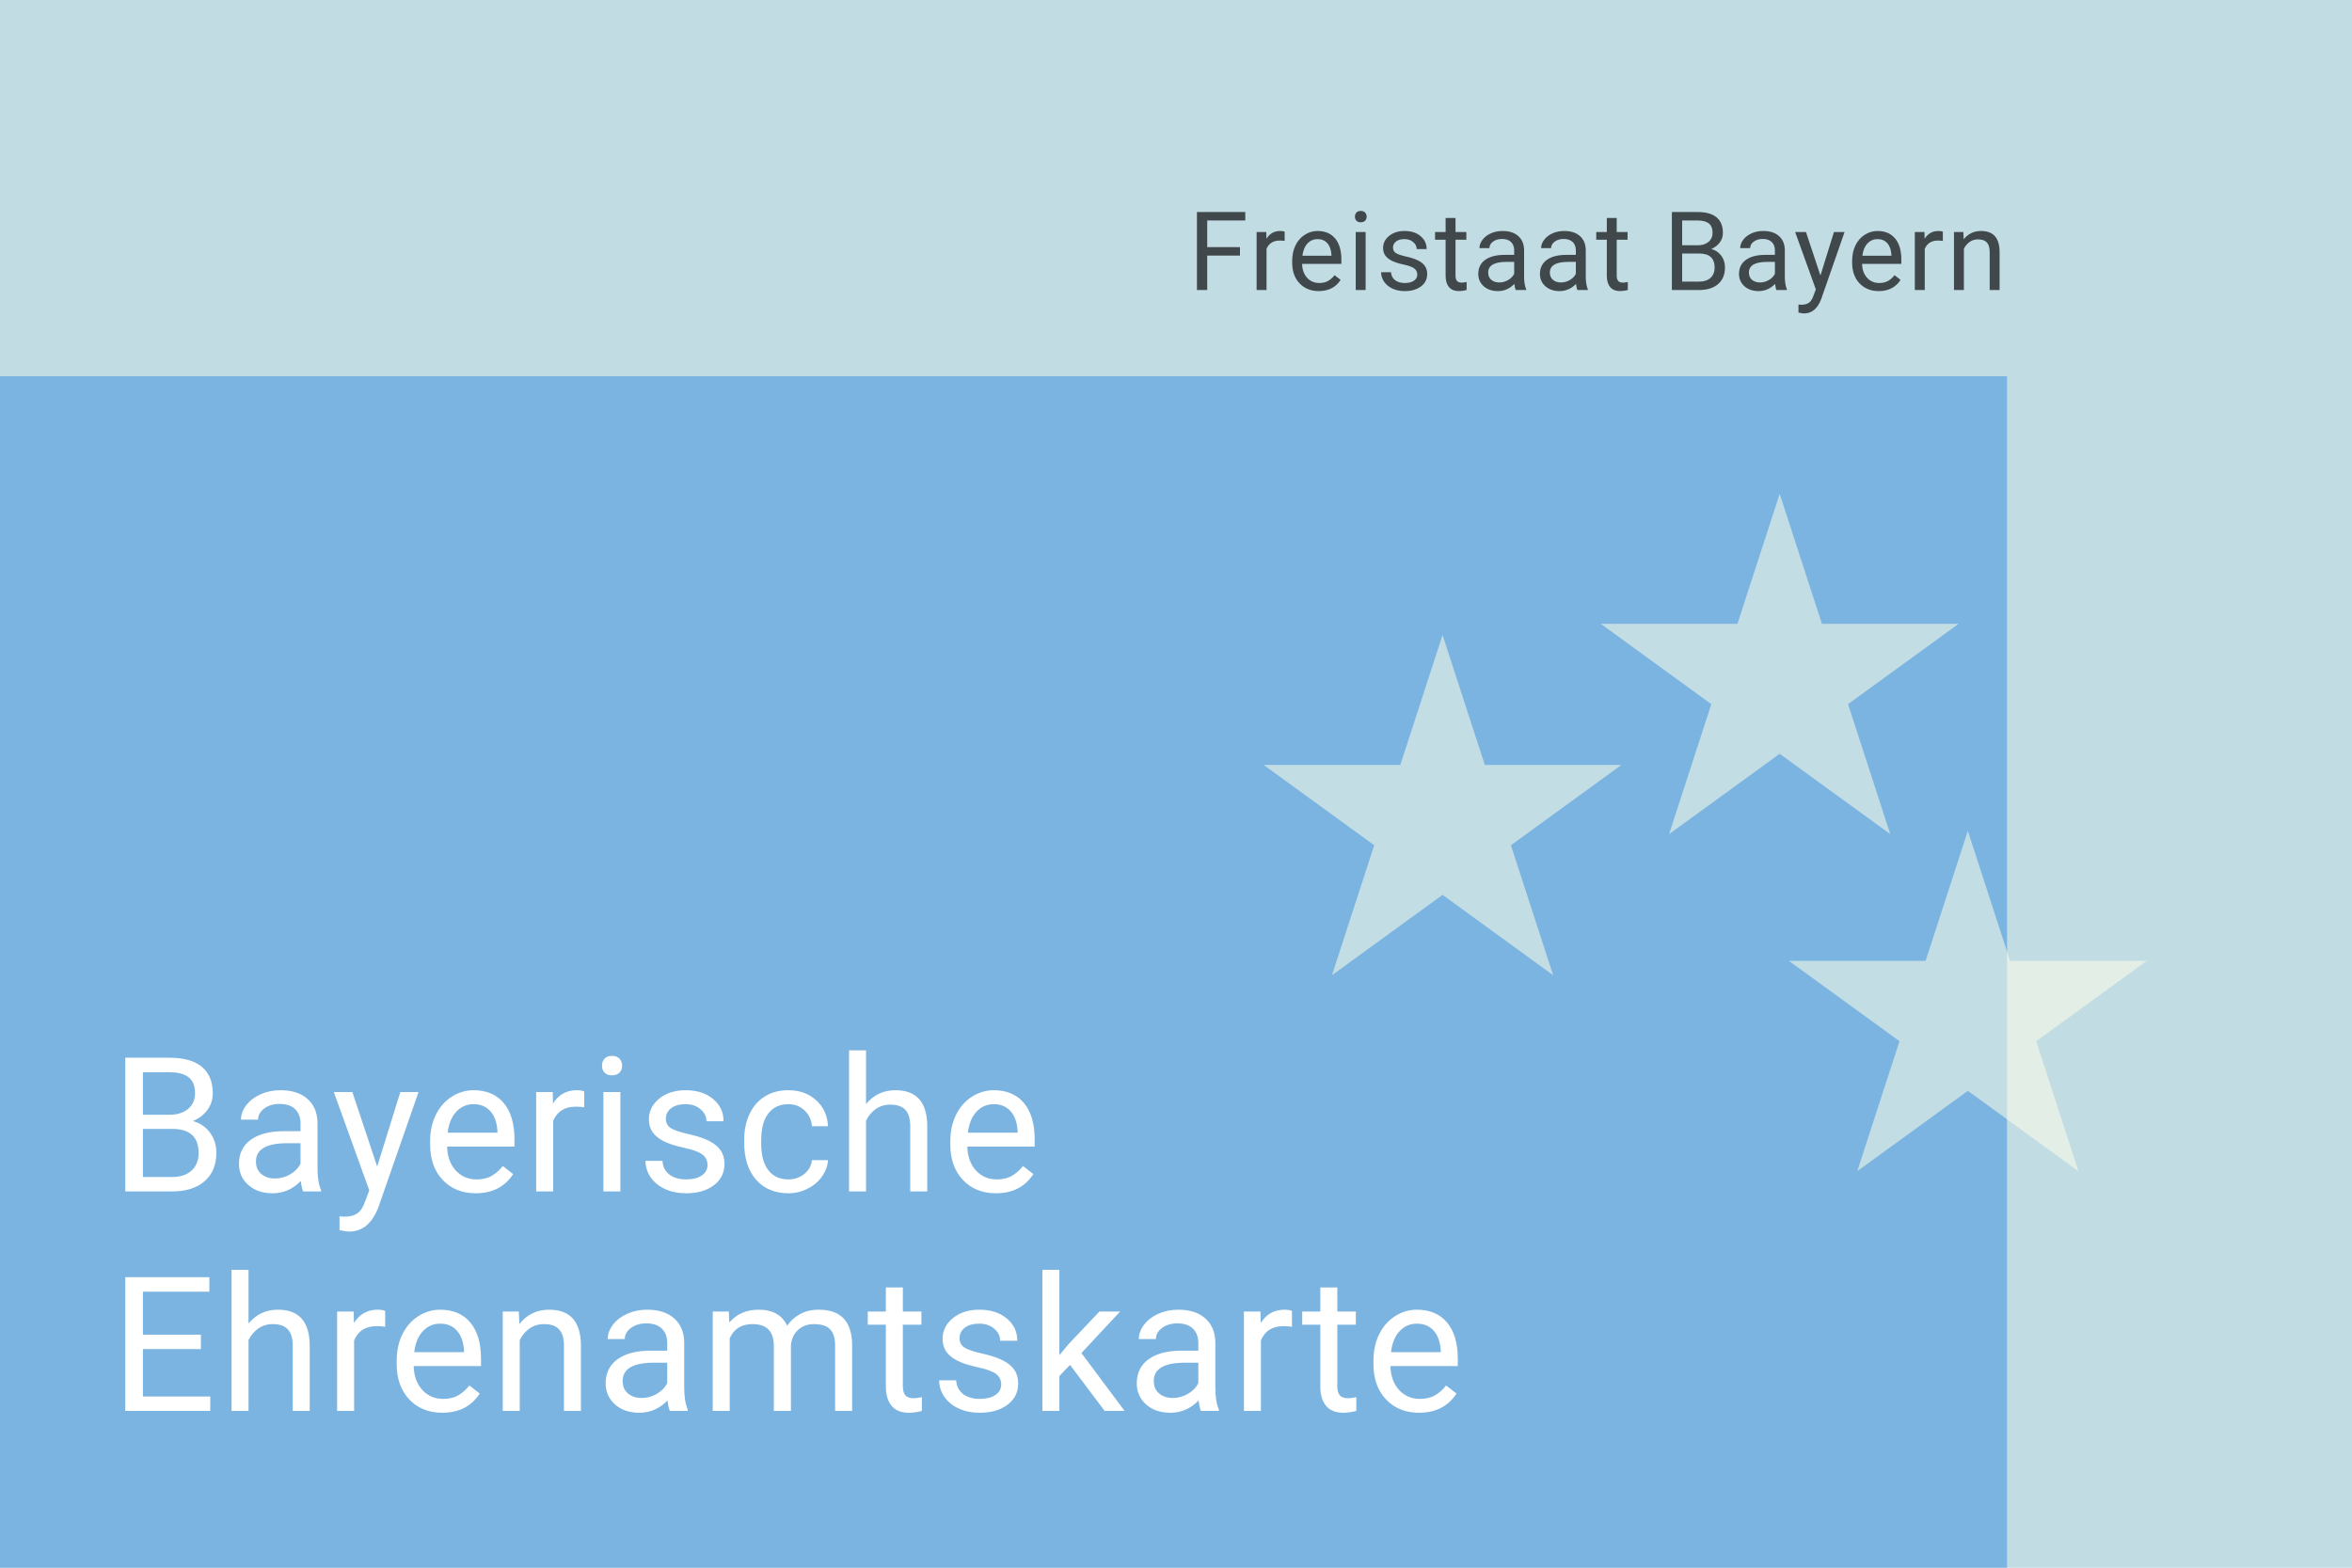
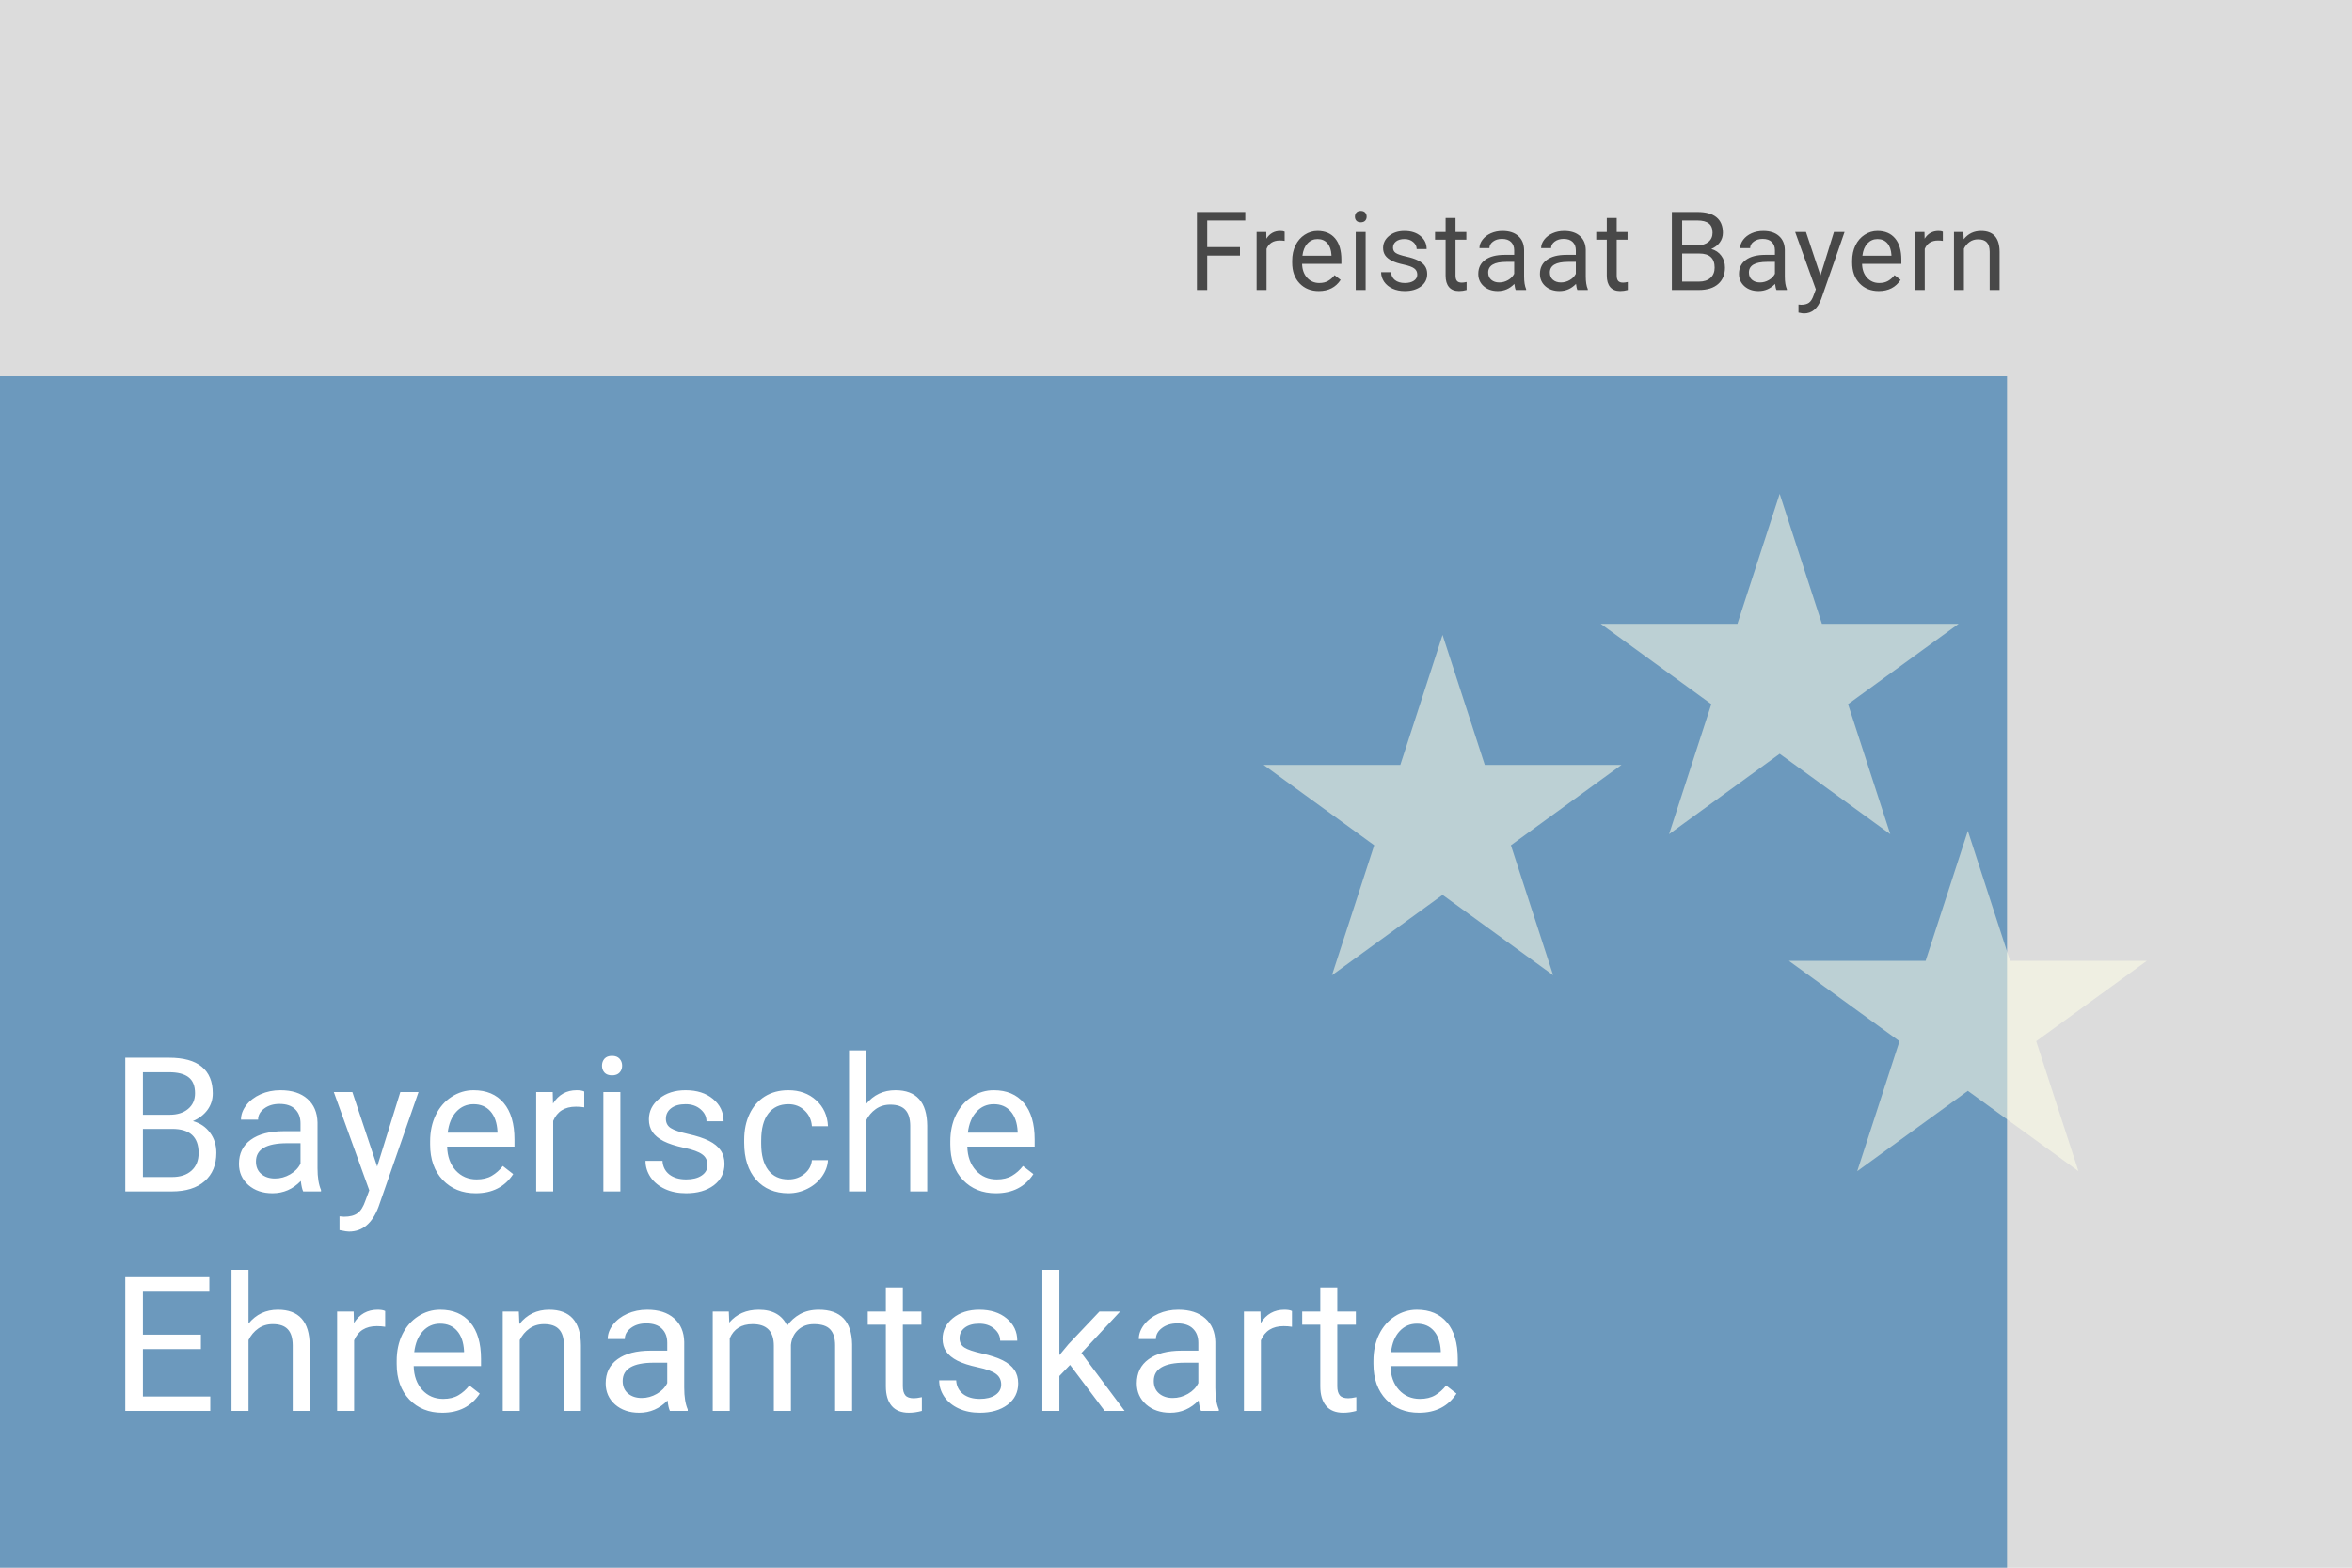
<svg xmlns="http://www.w3.org/2000/svg" width="300px" height="200px" viewBox="0 0 300 200" version="1.1">
  <g id="Page-1" stroke="none" stroke-width="1" fill="none" fill-rule="evenodd">
    <g id="card">
-       <polygon id="Path" fill="#C2DCE4" points="0 0 300 0 300 200 0 200" />
-       <polygon id="Path" fill="#7BB4E1" points="0 48 256 48 256 200 0 200" />
+       <polygon id="Path" fill="#DCDCDC" points="0 0 300 0 300 200 0 200" />
+       <polygon id="Path" fill="#6C99BD" points="0 48 256 48 256 200 0 200" />
      <path d="M158.16,32.605 L153.983,32.605 L153.983,37 L152.671,37 L152.671,27.047 L158.837,27.047 L158.837,28.127 L153.983,28.127 L153.983,31.531 L158.16,31.531 L158.16,32.605 Z M163.858,30.738 C163.667,30.706 163.46,30.69 163.236,30.69 C162.407,30.69 161.844,31.044 161.548,31.75 L161.548,37 L160.283,37 L160.283,29.604 L161.514,29.604 L161.534,30.458 C161.949,29.797 162.537,29.467 163.298,29.467 C163.544,29.467 163.731,29.499 163.858,29.562 L163.858,30.738 Z M168.21,37.137 C167.207,37.137 166.392,36.809 165.763,36.152 C165.134,35.492 164.819,34.61 164.819,33.507 L164.819,33.274 C164.819,32.541 164.958,31.887 165.236,31.312 C165.519,30.734 165.911,30.283 166.412,29.959 C166.918,29.631 167.465,29.467 168.053,29.467 C169.014,29.467 169.762,29.784 170.295,30.417 C170.828,31.05 171.095,31.957 171.095,33.138 L171.095,33.664 L166.084,33.664 C166.102,34.393 166.314,34.983 166.72,35.435 C167.13,35.881 167.649,36.105 168.278,36.105 C168.725,36.105 169.103,36.013 169.413,35.831 C169.723,35.649 169.994,35.407 170.227,35.106 L170.999,35.708 C170.379,36.66 169.45,37.137 168.21,37.137 Z M168.053,30.506 C167.542,30.506 167.114,30.693 166.768,31.066 C166.421,31.436 166.207,31.955 166.125,32.625 L169.83,32.625 L169.83,32.529 C169.794,31.887 169.62,31.39 169.311,31.039 C169.001,30.684 168.581,30.506 168.053,30.506 Z M174.188,37 L172.924,37 L172.924,29.604 L174.188,29.604 L174.188,37 Z M172.821,27.642 C172.821,27.436 172.883,27.263 173.006,27.122 C173.133,26.981 173.32,26.91 173.566,26.91 C173.812,26.91 173.999,26.981 174.127,27.122 C174.255,27.263 174.318,27.436 174.318,27.642 C174.318,27.847 174.255,28.018 174.127,28.154 C173.999,28.291 173.812,28.359 173.566,28.359 C173.32,28.359 173.133,28.291 173.006,28.154 C172.883,28.018 172.821,27.847 172.821,27.642 Z M180.775,35.038 C180.775,34.696 180.646,34.432 180.386,34.245 C180.131,34.054 179.682,33.89 179.039,33.753 C178.401,33.616 177.893,33.452 177.515,33.261 C177.141,33.069 176.863,32.842 176.681,32.577 C176.503,32.313 176.414,31.998 176.414,31.634 C176.414,31.028 176.669,30.515 177.18,30.096 C177.695,29.676 178.351,29.467 179.148,29.467 C179.987,29.467 180.666,29.683 181.186,30.116 C181.71,30.549 181.972,31.103 181.972,31.777 L180.7,31.777 C180.7,31.431 180.552,31.133 180.256,30.882 C179.964,30.631 179.595,30.506 179.148,30.506 C178.688,30.506 178.328,30.606 178.068,30.807 C177.809,31.007 177.679,31.269 177.679,31.593 C177.679,31.898 177.799,32.128 178.041,32.283 C178.283,32.438 178.718,32.586 179.347,32.727 C179.98,32.869 180.493,33.037 180.885,33.233 C181.277,33.429 181.566,33.666 181.753,33.944 C181.944,34.218 182.04,34.553 182.04,34.949 C182.04,35.61 181.776,36.141 181.247,36.542 C180.718,36.938 180.033,37.137 179.189,37.137 C178.597,37.137 178.073,37.032 177.617,36.822 C177.161,36.613 176.804,36.321 176.544,35.947 C176.289,35.569 176.161,35.161 176.161,34.724 L177.426,34.724 C177.449,35.148 177.617,35.485 177.932,35.735 C178.251,35.981 178.67,36.105 179.189,36.105 C179.668,36.105 180.051,36.009 180.338,35.817 C180.63,35.621 180.775,35.362 180.775,35.038 Z M185.653,27.812 L185.653,29.604 L187.034,29.604 L187.034,30.581 L185.653,30.581 L185.653,35.168 C185.653,35.464 185.715,35.688 185.838,35.838 C185.961,35.984 186.171,36.057 186.467,36.057 C186.613,36.057 186.813,36.029 187.068,35.975 L187.068,37 C186.736,37.091 186.412,37.137 186.098,37.137 C185.533,37.137 185.106,36.966 184.819,36.624 C184.532,36.282 184.389,35.797 184.389,35.168 L184.389,30.581 L183.042,30.581 L183.042,29.604 L184.389,29.604 L184.389,27.812 L185.653,27.812 Z M193.334,37 C193.261,36.854 193.202,36.594 193.156,36.221 C192.568,36.831 191.867,37.137 191.051,37.137 C190.322,37.137 189.722,36.932 189.253,36.522 C188.788,36.107 188.556,35.583 188.556,34.949 C188.556,34.179 188.847,33.582 189.431,33.158 C190.019,32.73 190.843,32.516 191.905,32.516 L193.136,32.516 L193.136,31.935 C193.136,31.492 193.004,31.142 192.739,30.882 C192.475,30.617 192.085,30.485 191.57,30.485 C191.119,30.485 190.741,30.599 190.436,30.827 C190.13,31.055 189.978,31.331 189.978,31.654 L188.706,31.654 C188.706,31.285 188.836,30.93 189.096,30.588 C189.36,30.241 189.715,29.968 190.162,29.768 C190.613,29.567 191.108,29.467 191.646,29.467 C192.498,29.467 193.165,29.681 193.648,30.109 C194.132,30.533 194.382,31.119 194.4,31.866 L194.4,35.27 C194.4,35.95 194.487,36.49 194.66,36.891 L194.66,37 L193.334,37 Z M191.235,36.036 C191.632,36.036 192.008,35.934 192.363,35.728 C192.719,35.523 192.976,35.257 193.136,34.929 L193.136,33.411 L192.145,33.411 C190.595,33.411 189.82,33.865 189.82,34.772 C189.82,35.168 189.952,35.478 190.217,35.701 C190.481,35.925 190.821,36.036 191.235,36.036 Z M201.199,37 C201.126,36.854 201.067,36.594 201.021,36.221 C200.434,36.831 199.732,37.137 198.916,37.137 C198.187,37.137 197.588,36.932 197.118,36.522 C196.653,36.107 196.421,35.583 196.421,34.949 C196.421,34.179 196.713,33.582 197.296,33.158 C197.884,32.73 198.709,32.516 199.771,32.516 L201.001,32.516 L201.001,31.935 C201.001,31.492 200.869,31.142 200.604,30.882 C200.34,30.617 199.951,30.485 199.436,30.485 C198.984,30.485 198.606,30.599 198.301,30.827 C197.995,31.055 197.843,31.331 197.843,31.654 L196.571,31.654 C196.571,31.285 196.701,30.93 196.961,30.588 C197.225,30.241 197.581,29.968 198.027,29.768 C198.479,29.567 198.973,29.467 199.511,29.467 C200.363,29.467 201.031,29.681 201.514,30.109 C201.997,30.533 202.247,31.119 202.266,31.866 L202.266,35.27 C202.266,35.95 202.352,36.49 202.525,36.891 L202.525,37 L201.199,37 Z M199.101,36.036 C199.497,36.036 199.873,35.934 200.229,35.728 C200.584,35.523 200.841,35.257 201.001,34.929 L201.001,33.411 L200.01,33.411 C198.46,33.411 197.686,33.865 197.686,34.772 C197.686,35.168 197.818,35.478 198.082,35.701 C198.346,35.925 198.686,36.036 199.101,36.036 Z M206.214,27.812 L206.214,29.604 L207.595,29.604 L207.595,30.581 L206.214,30.581 L206.214,35.168 C206.214,35.464 206.275,35.688 206.398,35.838 C206.521,35.984 206.731,36.057 207.027,36.057 C207.173,36.057 207.374,36.029 207.629,35.975 L207.629,37 C207.296,37.091 206.973,37.137 206.658,37.137 C206.093,37.137 205.667,36.966 205.38,36.624 C205.093,36.282 204.949,35.797 204.949,35.168 L204.949,30.581 L203.603,30.581 L203.603,29.604 L204.949,29.604 L204.949,27.812 L206.214,27.812 Z M213.249,37 L213.249,27.047 L216.503,27.047 C217.583,27.047 218.394,27.27 218.937,27.717 C219.483,28.163 219.757,28.824 219.757,29.699 C219.757,30.164 219.625,30.576 219.36,30.936 C219.096,31.292 218.736,31.568 218.28,31.764 C218.818,31.914 219.242,32.201 219.552,32.625 C219.866,33.044 220.023,33.546 220.023,34.129 C220.023,35.022 219.734,35.724 219.155,36.234 C218.576,36.745 217.758,37 216.701,37 L213.249,37 Z M214.562,32.345 L214.562,35.927 L216.729,35.927 C217.339,35.927 217.82,35.77 218.171,35.455 C218.526,35.136 218.704,34.699 218.704,34.143 C218.704,32.944 218.052,32.345 216.749,32.345 L214.562,32.345 Z M214.562,31.292 L216.544,31.292 C217.118,31.292 217.576,31.148 217.918,30.861 C218.264,30.574 218.438,30.185 218.438,29.692 C218.438,29.145 218.278,28.749 217.959,28.503 C217.64,28.252 217.155,28.127 216.503,28.127 L214.562,28.127 L214.562,31.292 Z M226.59,37 C226.517,36.854 226.458,36.594 226.412,36.221 C225.824,36.831 225.122,37.137 224.307,37.137 C223.577,37.137 222.978,36.932 222.509,36.522 C222.044,36.107 221.812,35.583 221.812,34.949 C221.812,34.179 222.103,33.582 222.687,33.158 C223.274,32.73 224.099,32.516 225.161,32.516 L226.392,32.516 L226.392,31.935 C226.392,31.492 226.259,31.142 225.995,30.882 C225.731,30.617 225.341,30.485 224.826,30.485 C224.375,30.485 223.997,30.599 223.691,30.827 C223.386,31.055 223.233,31.331 223.233,31.654 L221.962,31.654 C221.962,31.285 222.092,30.93 222.352,30.588 C222.616,30.241 222.971,29.968 223.418,29.768 C223.869,29.567 224.364,29.467 224.901,29.467 C225.754,29.467 226.421,29.681 226.904,30.109 C227.387,30.533 227.638,31.119 227.656,31.866 L227.656,35.27 C227.656,35.95 227.743,36.49 227.916,36.891 L227.916,37 L226.59,37 Z M224.491,36.036 C224.888,36.036 225.264,35.934 225.619,35.728 C225.975,35.523 226.232,35.257 226.392,34.929 L226.392,33.411 L225.4,33.411 C223.851,33.411 223.076,33.865 223.076,34.772 C223.076,35.168 223.208,35.478 223.473,35.701 C223.737,35.925 224.076,36.036 224.491,36.036 Z M232.199,35.148 L233.922,29.604 L235.275,29.604 L232.302,38.142 C231.841,39.372 231.11,39.987 230.107,39.987 L229.868,39.967 L229.396,39.878 L229.396,38.852 L229.738,38.88 C230.167,38.88 230.499,38.793 230.736,38.62 C230.978,38.447 231.176,38.13 231.331,37.67 L231.611,36.918 L228.973,29.604 L230.354,29.604 L232.199,35.148 Z M239.634,37.137 C238.631,37.137 237.815,36.809 237.187,36.152 C236.558,35.492 236.243,34.61 236.243,33.507 L236.243,33.274 C236.243,32.541 236.382,31.887 236.66,31.312 C236.943,30.734 237.335,30.283 237.836,29.959 C238.342,29.631 238.889,29.467 239.477,29.467 C240.438,29.467 241.186,29.784 241.719,30.417 C242.252,31.05 242.519,31.957 242.519,33.138 L242.519,33.664 L237.508,33.664 C237.526,34.393 237.738,34.983 238.144,35.435 C238.554,35.881 239.073,36.105 239.702,36.105 C240.149,36.105 240.527,36.013 240.837,35.831 C241.147,35.649 241.418,35.407 241.65,35.106 L242.423,35.708 C241.803,36.66 240.873,37.137 239.634,37.137 Z M239.477,30.506 C238.966,30.506 238.538,30.693 238.191,31.066 C237.845,31.436 237.631,31.955 237.549,32.625 L241.254,32.625 L241.254,32.529 C241.217,31.887 241.044,31.39 240.734,31.039 C240.424,30.684 240.005,30.506 239.477,30.506 Z M247.813,30.738 C247.622,30.706 247.415,30.69 247.191,30.69 C246.362,30.69 245.799,31.044 245.503,31.75 L245.503,37 L244.238,37 L244.238,29.604 L245.469,29.604 L245.489,30.458 C245.904,29.797 246.492,29.467 247.253,29.467 C247.499,29.467 247.686,29.499 247.813,29.562 L247.813,30.738 Z M250.429,29.604 L250.47,30.533 C251.035,29.822 251.773,29.467 252.685,29.467 C254.248,29.467 255.036,30.349 255.05,32.112 L255.05,37 L253.785,37 L253.785,32.105 C253.781,31.572 253.658,31.178 253.416,30.923 C253.179,30.668 252.808,30.54 252.302,30.54 C251.892,30.54 251.532,30.649 251.222,30.868 C250.912,31.087 250.67,31.374 250.497,31.73 L250.497,37 L249.232,37 L249.232,29.604 L250.429,29.604 Z" id="Shape" fill-opacity="0.67" fill="#000000" fill-rule="nonzero" />
      <path d="M15.98,152 L15.98,134.938 L21.559,134.938 C23.41,134.938 24.801,135.32 25.73,136.086 C26.668,136.852 27.137,137.984 27.137,139.484 C27.137,140.281 26.91,140.988 26.457,141.605 C26.004,142.215 25.387,142.688 24.605,143.023 C25.527,143.281 26.254,143.773 26.785,144.5 C27.324,145.219 27.594,146.078 27.594,147.078 C27.594,148.609 27.098,149.812 26.105,150.688 C25.113,151.562 23.711,152 21.898,152 L15.98,152 Z M18.23,144.02 L18.23,150.16 L21.945,150.16 C22.992,150.16 23.816,149.891 24.418,149.352 C25.027,148.805 25.332,148.055 25.332,147.102 C25.332,145.047 24.215,144.02 21.98,144.02 L18.23,144.02 Z M18.23,142.215 L21.629,142.215 C22.613,142.215 23.398,141.969 23.984,141.477 C24.578,140.984 24.875,140.316 24.875,139.473 C24.875,138.535 24.602,137.855 24.055,137.434 C23.508,137.004 22.676,136.789 21.559,136.789 L18.23,136.789 L18.23,142.215 Z M38.672,152 C38.547,151.75 38.445,151.305 38.367,150.664 C37.359,151.711 36.156,152.234 34.758,152.234 C33.508,152.234 32.48,151.883 31.676,151.18 C30.879,150.469 30.48,149.57 30.48,148.484 C30.48,147.164 30.98,146.141 31.98,145.414 C32.988,144.68 34.402,144.312 36.223,144.312 L38.332,144.312 L38.332,143.316 C38.332,142.559 38.105,141.957 37.652,141.512 C37.199,141.059 36.531,140.832 35.648,140.832 C34.875,140.832 34.227,141.027 33.703,141.418 C33.18,141.809 32.918,142.281 32.918,142.836 L30.738,142.836 C30.738,142.203 30.961,141.594 31.406,141.008 C31.859,140.414 32.469,139.945 33.234,139.602 C34.008,139.258 34.855,139.086 35.777,139.086 C37.238,139.086 38.383,139.453 39.211,140.188 C40.039,140.914 40.469,141.918 40.5,143.199 L40.5,149.035 C40.5,150.199 40.648,151.125 40.945,151.812 L40.945,152 L38.672,152 Z M35.074,150.348 C35.754,150.348 36.398,150.172 37.008,149.82 C37.617,149.469 38.059,149.012 38.332,148.449 L38.332,145.848 L36.633,145.848 C33.977,145.848 32.648,146.625 32.648,148.18 C32.648,148.859 32.875,149.391 33.328,149.773 C33.781,150.156 34.363,150.348 35.074,150.348 Z M48.109,148.824 L51.062,139.32 L53.383,139.32 L48.285,153.957 C47.496,156.066 46.242,157.121 44.523,157.121 L44.113,157.086 L43.305,156.934 L43.305,155.176 L43.891,155.223 C44.625,155.223 45.195,155.074 45.602,154.777 C46.016,154.48 46.355,153.938 46.621,153.148 L47.102,151.859 L42.578,139.32 L44.945,139.32 L48.109,148.824 Z M60.676,152.234 C58.957,152.234 57.559,151.672 56.48,150.547 C55.402,149.414 54.863,147.902 54.863,146.012 L54.863,145.613 C54.863,144.355 55.102,143.234 55.578,142.25 C56.062,141.258 56.734,140.484 57.594,139.93 C58.461,139.367 59.398,139.086 60.406,139.086 C62.055,139.086 63.336,139.629 64.25,140.715 C65.164,141.801 65.621,143.355 65.621,145.379 L65.621,146.281 L57.031,146.281 C57.062,147.531 57.426,148.543 58.121,149.316 C58.824,150.082 59.715,150.465 60.793,150.465 C61.559,150.465 62.207,150.309 62.738,149.996 C63.27,149.684 63.734,149.27 64.133,148.754 L65.457,149.785 C64.394,151.418 62.801,152.234 60.676,152.234 Z M60.406,140.867 C59.531,140.867 58.797,141.188 58.203,141.828 C57.609,142.461 57.242,143.352 57.102,144.5 L63.453,144.5 L63.453,144.336 C63.391,143.234 63.094,142.383 62.562,141.781 C62.031,141.172 61.312,140.867 60.406,140.867 Z M74.519,141.266 C74.191,141.211 73.836,141.184 73.453,141.184 C72.031,141.184 71.066,141.789 70.559,143 L70.559,152 L68.391,152 L68.391,139.32 L70.5,139.32 L70.535,140.785 C71.246,139.652 72.254,139.086 73.559,139.086 C73.981,139.086 74.301,139.141 74.519,139.25 L74.519,141.266 Z M79.129,152 L76.961,152 L76.961,139.32 L79.129,139.32 L79.129,152 Z M76.785,135.957 C76.785,135.605 76.891,135.309 77.102,135.066 C77.32,134.824 77.641,134.703 78.062,134.703 C78.484,134.703 78.805,134.824 79.023,135.066 C79.242,135.309 79.352,135.605 79.352,135.957 C79.352,136.309 79.242,136.602 79.023,136.836 C78.805,137.07 78.484,137.188 78.062,137.188 C77.641,137.188 77.32,137.07 77.102,136.836 C76.891,136.602 76.785,136.309 76.785,135.957 Z M90.242,148.637 C90.242,148.051 90.019,147.598 89.574,147.277 C89.137,146.949 88.367,146.668 87.266,146.434 C86.172,146.199 85.301,145.918 84.652,145.59 C84.012,145.262 83.535,144.871 83.223,144.418 C82.918,143.965 82.766,143.426 82.766,142.801 C82.766,141.762 83.203,140.883 84.078,140.164 C84.961,139.445 86.086,139.086 87.453,139.086 C88.891,139.086 90.055,139.457 90.945,140.199 C91.844,140.941 92.293,141.891 92.293,143.047 L90.113,143.047 C90.113,142.453 89.859,141.941 89.352,141.512 C88.852,141.082 88.219,140.867 87.453,140.867 C86.664,140.867 86.047,141.039 85.602,141.383 C85.156,141.727 84.934,142.176 84.934,142.73 C84.934,143.254 85.141,143.648 85.555,143.914 C85.969,144.18 86.715,144.434 87.793,144.676 C88.879,144.918 89.758,145.207 90.43,145.543 C91.102,145.879 91.598,146.285 91.918,146.762 C92.246,147.23 92.41,147.805 92.41,148.484 C92.41,149.617 91.957,150.527 91.051,151.215 C90.144,151.895 88.969,152.234 87.523,152.234 C86.508,152.234 85.609,152.055 84.828,151.695 C84.047,151.336 83.434,150.836 82.988,150.195 C82.551,149.547 82.332,148.848 82.332,148.098 L84.5,148.098 C84.539,148.824 84.828,149.402 85.367,149.832 C85.914,150.254 86.633,150.465 87.523,150.465 C88.344,150.465 89,150.301 89.492,149.973 C89.992,149.637 90.242,149.191 90.242,148.637 Z M100.57,150.465 C101.344,150.465 102.02,150.23 102.598,149.762 C103.176,149.293 103.496,148.707 103.559,148.004 L105.609,148.004 C105.57,148.73 105.32,149.422 104.859,150.078 C104.398,150.734 103.781,151.258 103.008,151.648 C102.242,152.039 101.43,152.234 100.57,152.234 C98.844,152.234 97.469,151.66 96.445,150.512 C95.43,149.355 94.922,147.777 94.922,145.777 L94.922,145.414 C94.922,144.18 95.148,143.082 95.602,142.121 C96.055,141.16 96.703,140.414 97.547,139.883 C98.398,139.352 99.402,139.086 100.559,139.086 C101.98,139.086 103.16,139.512 104.098,140.363 C105.043,141.215 105.547,142.32 105.609,143.68 L103.559,143.68 C103.496,142.859 103.184,142.188 102.621,141.664 C102.066,141.133 101.379,140.867 100.559,140.867 C99.457,140.867 98.602,141.266 97.992,142.062 C97.391,142.852 97.09,143.996 97.09,145.496 L97.09,145.906 C97.09,147.367 97.391,148.492 97.992,149.281 C98.594,150.07 99.453,150.465 100.57,150.465 Z M110.465,140.855 C111.426,139.676 112.676,139.086 114.215,139.086 C116.895,139.086 118.246,140.598 118.27,143.621 L118.27,152 L116.102,152 L116.102,143.609 C116.094,142.695 115.883,142.02 115.469,141.582 C115.062,141.145 114.426,140.926 113.559,140.926 C112.855,140.926 112.238,141.113 111.707,141.488 C111.176,141.863 110.762,142.355 110.465,142.965 L110.465,152 L108.297,152 L108.297,134 L110.465,134 L110.465,140.855 Z M127.027,152.234 C125.309,152.234 123.91,151.672 122.832,150.547 C121.754,149.414 121.215,147.902 121.215,146.012 L121.215,145.613 C121.215,144.355 121.453,143.234 121.93,142.25 C122.414,141.258 123.086,140.484 123.945,139.93 C124.812,139.367 125.75,139.086 126.758,139.086 C128.406,139.086 129.688,139.629 130.602,140.715 C131.516,141.801 131.973,143.355 131.973,145.379 L131.973,146.281 L123.383,146.281 C123.414,147.531 123.777,148.543 124.473,149.316 C125.176,150.082 126.066,150.465 127.145,150.465 C127.91,150.465 128.559,150.309 129.09,149.996 C129.621,149.684 130.086,149.27 130.484,148.754 L131.809,149.785 C130.746,151.418 129.152,152.234 127.027,152.234 Z M126.758,140.867 C125.883,140.867 125.148,141.188 124.555,141.828 C123.961,142.461 123.594,143.352 123.453,144.5 L129.805,144.5 L129.805,144.336 C129.742,143.234 129.445,142.383 128.914,141.781 C128.383,141.172 127.664,140.867 126.758,140.867 Z M25.625,172.113 L18.23,172.113 L18.23,178.16 L26.82,178.16 L26.82,180 L15.98,180 L15.98,162.938 L26.703,162.938 L26.703,164.789 L18.23,164.789 L18.23,170.273 L25.625,170.273 L25.625,172.113 Z M31.699,168.855 C32.66,167.676 33.91,167.086 35.449,167.086 C38.129,167.086 39.48,168.598 39.504,171.621 L39.504,180 L37.336,180 L37.336,171.609 C37.328,170.695 37.117,170.02 36.703,169.582 C36.297,169.145 35.66,168.926 34.793,168.926 C34.09,168.926 33.473,169.113 32.941,169.488 C32.41,169.863 31.996,170.355 31.699,170.965 L31.699,180 L29.531,180 L29.531,162 L31.699,162 L31.699,168.855 Z M49.129,169.266 C48.801,169.211 48.445,169.184 48.062,169.184 C46.641,169.184 45.676,169.789 45.168,171 L45.168,180 L43,180 L43,167.32 L45.109,167.32 L45.145,168.785 C45.855,167.652 46.863,167.086 48.168,167.086 C48.59,167.086 48.91,167.141 49.129,167.25 L49.129,169.266 Z M56.41,180.234 C54.691,180.234 53.293,179.672 52.215,178.547 C51.137,177.414 50.598,175.902 50.598,174.012 L50.598,173.613 C50.598,172.355 50.836,171.234 51.312,170.25 C51.797,169.258 52.469,168.484 53.328,167.93 C54.195,167.367 55.133,167.086 56.141,167.086 C57.789,167.086 59.07,167.629 59.984,168.715 C60.898,169.801 61.355,171.355 61.355,173.379 L61.355,174.281 L52.766,174.281 C52.797,175.531 53.16,176.543 53.855,177.316 C54.559,178.082 55.449,178.465 56.527,178.465 C57.293,178.465 57.941,178.309 58.473,177.996 C59.004,177.684 59.469,177.27 59.867,176.754 L61.191,177.785 C60.129,179.418 58.535,180.234 56.41,180.234 Z M56.141,168.867 C55.266,168.867 54.531,169.188 53.938,169.828 C53.344,170.461 52.977,171.352 52.836,172.5 L59.188,172.5 L59.188,172.336 C59.125,171.234 58.828,170.383 58.297,169.781 C57.766,169.172 57.047,168.867 56.141,168.867 Z M66.176,167.32 L66.246,168.914 C67.215,167.695 68.481,167.086 70.043,167.086 C72.723,167.086 74.074,168.598 74.098,171.621 L74.098,180 L71.93,180 L71.93,171.609 C71.922,170.695 71.711,170.02 71.297,169.582 C70.891,169.145 70.254,168.926 69.387,168.926 C68.684,168.926 68.066,169.113 67.535,169.488 C67.004,169.863 66.59,170.355 66.293,170.965 L66.293,180 L64.125,180 L64.125,167.32 L66.176,167.32 Z M85.445,180 C85.32,179.75 85.219,179.305 85.141,178.664 C84.133,179.711 82.93,180.234 81.531,180.234 C80.281,180.234 79.254,179.883 78.449,179.18 C77.652,178.469 77.254,177.57 77.254,176.484 C77.254,175.164 77.754,174.141 78.754,173.414 C79.762,172.68 81.176,172.312 82.996,172.312 L85.106,172.312 L85.106,171.316 C85.106,170.559 84.879,169.957 84.426,169.512 C83.973,169.059 83.305,168.832 82.422,168.832 C81.648,168.832 81,169.027 80.477,169.418 C79.953,169.809 79.691,170.281 79.691,170.836 L77.512,170.836 C77.512,170.203 77.734,169.594 78.18,169.008 C78.633,168.414 79.242,167.945 80.008,167.602 C80.781,167.258 81.629,167.086 82.551,167.086 C84.012,167.086 85.156,167.453 85.984,168.188 C86.812,168.914 87.242,169.918 87.273,171.199 L87.273,177.035 C87.273,178.199 87.422,179.125 87.719,179.812 L87.719,180 L85.445,180 Z M81.848,178.348 C82.527,178.348 83.172,178.172 83.781,177.82 C84.391,177.469 84.832,177.012 85.106,176.449 L85.106,173.848 L83.406,173.848 C80.75,173.848 79.422,174.625 79.422,176.18 C79.422,176.859 79.648,177.391 80.102,177.773 C80.555,178.156 81.137,178.348 81.848,178.348 Z M92.961,167.32 L93.019,168.727 C93.949,167.633 95.203,167.086 96.781,167.086 C98.555,167.086 99.762,167.766 100.402,169.125 C100.824,168.516 101.371,168.023 102.043,167.648 C102.723,167.273 103.523,167.086 104.445,167.086 C107.227,167.086 108.641,168.559 108.688,171.504 L108.688,180 L106.52,180 L106.52,171.633 C106.52,170.727 106.312,170.051 105.898,169.605 C105.484,169.152 104.789,168.926 103.812,168.926 C103.008,168.926 102.34,169.168 101.809,169.652 C101.277,170.129 100.969,170.773 100.883,171.586 L100.883,180 L98.703,180 L98.703,171.691 C98.703,169.848 97.801,168.926 95.996,168.926 C94.574,168.926 93.602,169.531 93.078,170.742 L93.078,180 L90.91,180 L90.91,167.32 L92.961,167.32 Z M115.16,164.25 L115.16,167.32 L117.527,167.32 L117.527,168.996 L115.16,168.996 L115.16,176.859 C115.16,177.367 115.266,177.75 115.477,178.008 C115.688,178.258 116.047,178.383 116.555,178.383 C116.805,178.383 117.148,178.336 117.586,178.242 L117.586,180 C117.016,180.156 116.461,180.234 115.922,180.234 C114.953,180.234 114.223,179.941 113.73,179.355 C113.238,178.77 112.992,177.938 112.992,176.859 L112.992,168.996 L110.684,168.996 L110.684,167.32 L112.992,167.32 L112.992,164.25 L115.16,164.25 Z M127.703,176.637 C127.703,176.051 127.48,175.598 127.035,175.277 C126.598,174.949 125.828,174.668 124.727,174.434 C123.633,174.199 122.762,173.918 122.113,173.59 C121.473,173.262 120.996,172.871 120.684,172.418 C120.379,171.965 120.227,171.426 120.227,170.801 C120.227,169.762 120.664,168.883 121.539,168.164 C122.422,167.445 123.547,167.086 124.914,167.086 C126.352,167.086 127.516,167.457 128.406,168.199 C129.305,168.941 129.754,169.891 129.754,171.047 L127.574,171.047 C127.574,170.453 127.32,169.941 126.812,169.512 C126.312,169.082 125.68,168.867 124.914,168.867 C124.125,168.867 123.508,169.039 123.062,169.383 C122.617,169.727 122.395,170.176 122.395,170.73 C122.395,171.254 122.602,171.648 123.016,171.914 C123.43,172.18 124.176,172.434 125.254,172.676 C126.34,172.918 127.219,173.207 127.891,173.543 C128.562,173.879 129.059,174.285 129.379,174.762 C129.707,175.23 129.871,175.805 129.871,176.484 C129.871,177.617 129.418,178.527 128.512,179.215 C127.605,179.895 126.43,180.234 124.984,180.234 C123.969,180.234 123.07,180.055 122.289,179.695 C121.508,179.336 120.895,178.836 120.449,178.195 C120.012,177.547 119.793,176.848 119.793,176.098 L121.961,176.098 C122,176.824 122.289,177.402 122.828,177.832 C123.375,178.254 124.094,178.465 124.984,178.465 C125.805,178.465 126.461,178.301 126.953,177.973 C127.453,177.637 127.703,177.191 127.703,176.637 Z M136.484,174.129 L135.125,175.547 L135.125,180 L132.957,180 L132.957,162 L135.125,162 L135.125,172.887 L136.285,171.492 L140.234,167.32 L142.871,167.32 L137.938,172.617 L143.445,180 L140.902,180 L136.484,174.129 Z M153.188,180 C153.062,179.75 152.961,179.305 152.883,178.664 C151.875,179.711 150.672,180.234 149.273,180.234 C148.023,180.234 146.996,179.883 146.191,179.18 C145.395,178.469 144.996,177.57 144.996,176.484 C144.996,175.164 145.496,174.141 146.496,173.414 C147.504,172.68 148.918,172.312 150.738,172.312 L152.848,172.312 L152.848,171.316 C152.848,170.559 152.621,169.957 152.168,169.512 C151.715,169.059 151.047,168.832 150.164,168.832 C149.391,168.832 148.742,169.027 148.219,169.418 C147.695,169.809 147.434,170.281 147.434,170.836 L145.254,170.836 C145.254,170.203 145.477,169.594 145.922,169.008 C146.375,168.414 146.984,167.945 147.75,167.602 C148.523,167.258 149.371,167.086 150.293,167.086 C151.754,167.086 152.898,167.453 153.727,168.188 C154.555,168.914 154.984,169.918 155.016,171.199 L155.016,177.035 C155.016,178.199 155.164,179.125 155.461,179.812 L155.461,180 L153.188,180 Z M149.59,178.348 C150.27,178.348 150.914,178.172 151.523,177.82 C152.133,177.469 152.574,177.012 152.848,176.449 L152.848,173.848 L151.148,173.848 C148.492,173.848 147.164,174.625 147.164,176.18 C147.164,176.859 147.391,177.391 147.844,177.773 C148.297,178.156 148.879,178.348 149.59,178.348 Z M164.793,169.266 C164.465,169.211 164.109,169.184 163.727,169.184 C162.305,169.184 161.34,169.789 160.832,171 L160.832,180 L158.664,180 L158.664,167.32 L160.773,167.32 L160.809,168.785 C161.52,167.652 162.527,167.086 163.832,167.086 C164.254,167.086 164.574,167.141 164.793,167.25 L164.793,169.266 Z M170.574,164.25 L170.574,167.32 L172.941,167.32 L172.941,168.996 L170.574,168.996 L170.574,176.859 C170.574,177.367 170.68,177.75 170.891,178.008 C171.102,178.258 171.461,178.383 171.969,178.383 C172.219,178.383 172.562,178.336 173,178.242 L173,180 C172.43,180.156 171.875,180.234 171.336,180.234 C170.367,180.234 169.637,179.941 169.145,179.355 C168.652,178.77 168.406,177.938 168.406,176.859 L168.406,168.996 L166.098,168.996 L166.098,167.32 L168.406,167.32 L168.406,164.25 L170.574,164.25 Z M180.996,180.234 C179.277,180.234 177.879,179.672 176.801,178.547 C175.723,177.414 175.184,175.902 175.184,174.012 L175.184,173.613 C175.184,172.355 175.422,171.234 175.898,170.25 C176.383,169.258 177.055,168.484 177.914,167.93 C178.781,167.367 179.719,167.086 180.727,167.086 C182.375,167.086 183.656,167.629 184.57,168.715 C185.484,169.801 185.941,171.355 185.941,173.379 L185.941,174.281 L177.352,174.281 C177.383,175.531 177.746,176.543 178.441,177.316 C179.145,178.082 180.035,178.465 181.113,178.465 C181.879,178.465 182.527,178.309 183.059,177.996 C183.59,177.684 184.055,177.27 184.453,176.754 L185.777,177.785 C184.715,179.418 183.121,180.234 180.996,180.234 Z M180.727,168.867 C179.852,168.867 179.117,169.188 178.523,169.828 C177.93,170.461 177.562,171.352 177.422,172.5 L183.773,172.5 L183.773,172.336 C183.711,171.234 183.414,170.383 182.883,169.781 C182.352,169.172 181.633,168.867 180.727,168.867 Z" id="Shape" fill="#FFFFFF" fill-rule="nonzero" />
      <polygon id="Path" fill-opacity="0.54" fill="#FFFFE8" points="184 81 189.388 97.584 206.825 97.584 192.719 107.833 198.107 124.416 184 114.167 169.893 124.416 175.281 107.833 161.175 97.584 178.612 97.584" />
      <polygon id="Path" fill-opacity="0.54" fill="#FFFFE8" points="227 63 232.388 79.584 249.825 79.584 235.719 89.833 241.107 106.416 227 96.167 212.893 106.416 218.281 89.833 204.175 79.584 221.612 79.584" />
      <polygon id="Path" fill-opacity="0.54" fill="#FFFFE8" points="251 106 256.388 122.584 273.825 122.584 259.719 132.833 265.107 149.416 251 139.167 236.893 149.416 242.281 132.833 228.175 122.584 245.612 122.584" />
    </g>
  </g>
</svg>
